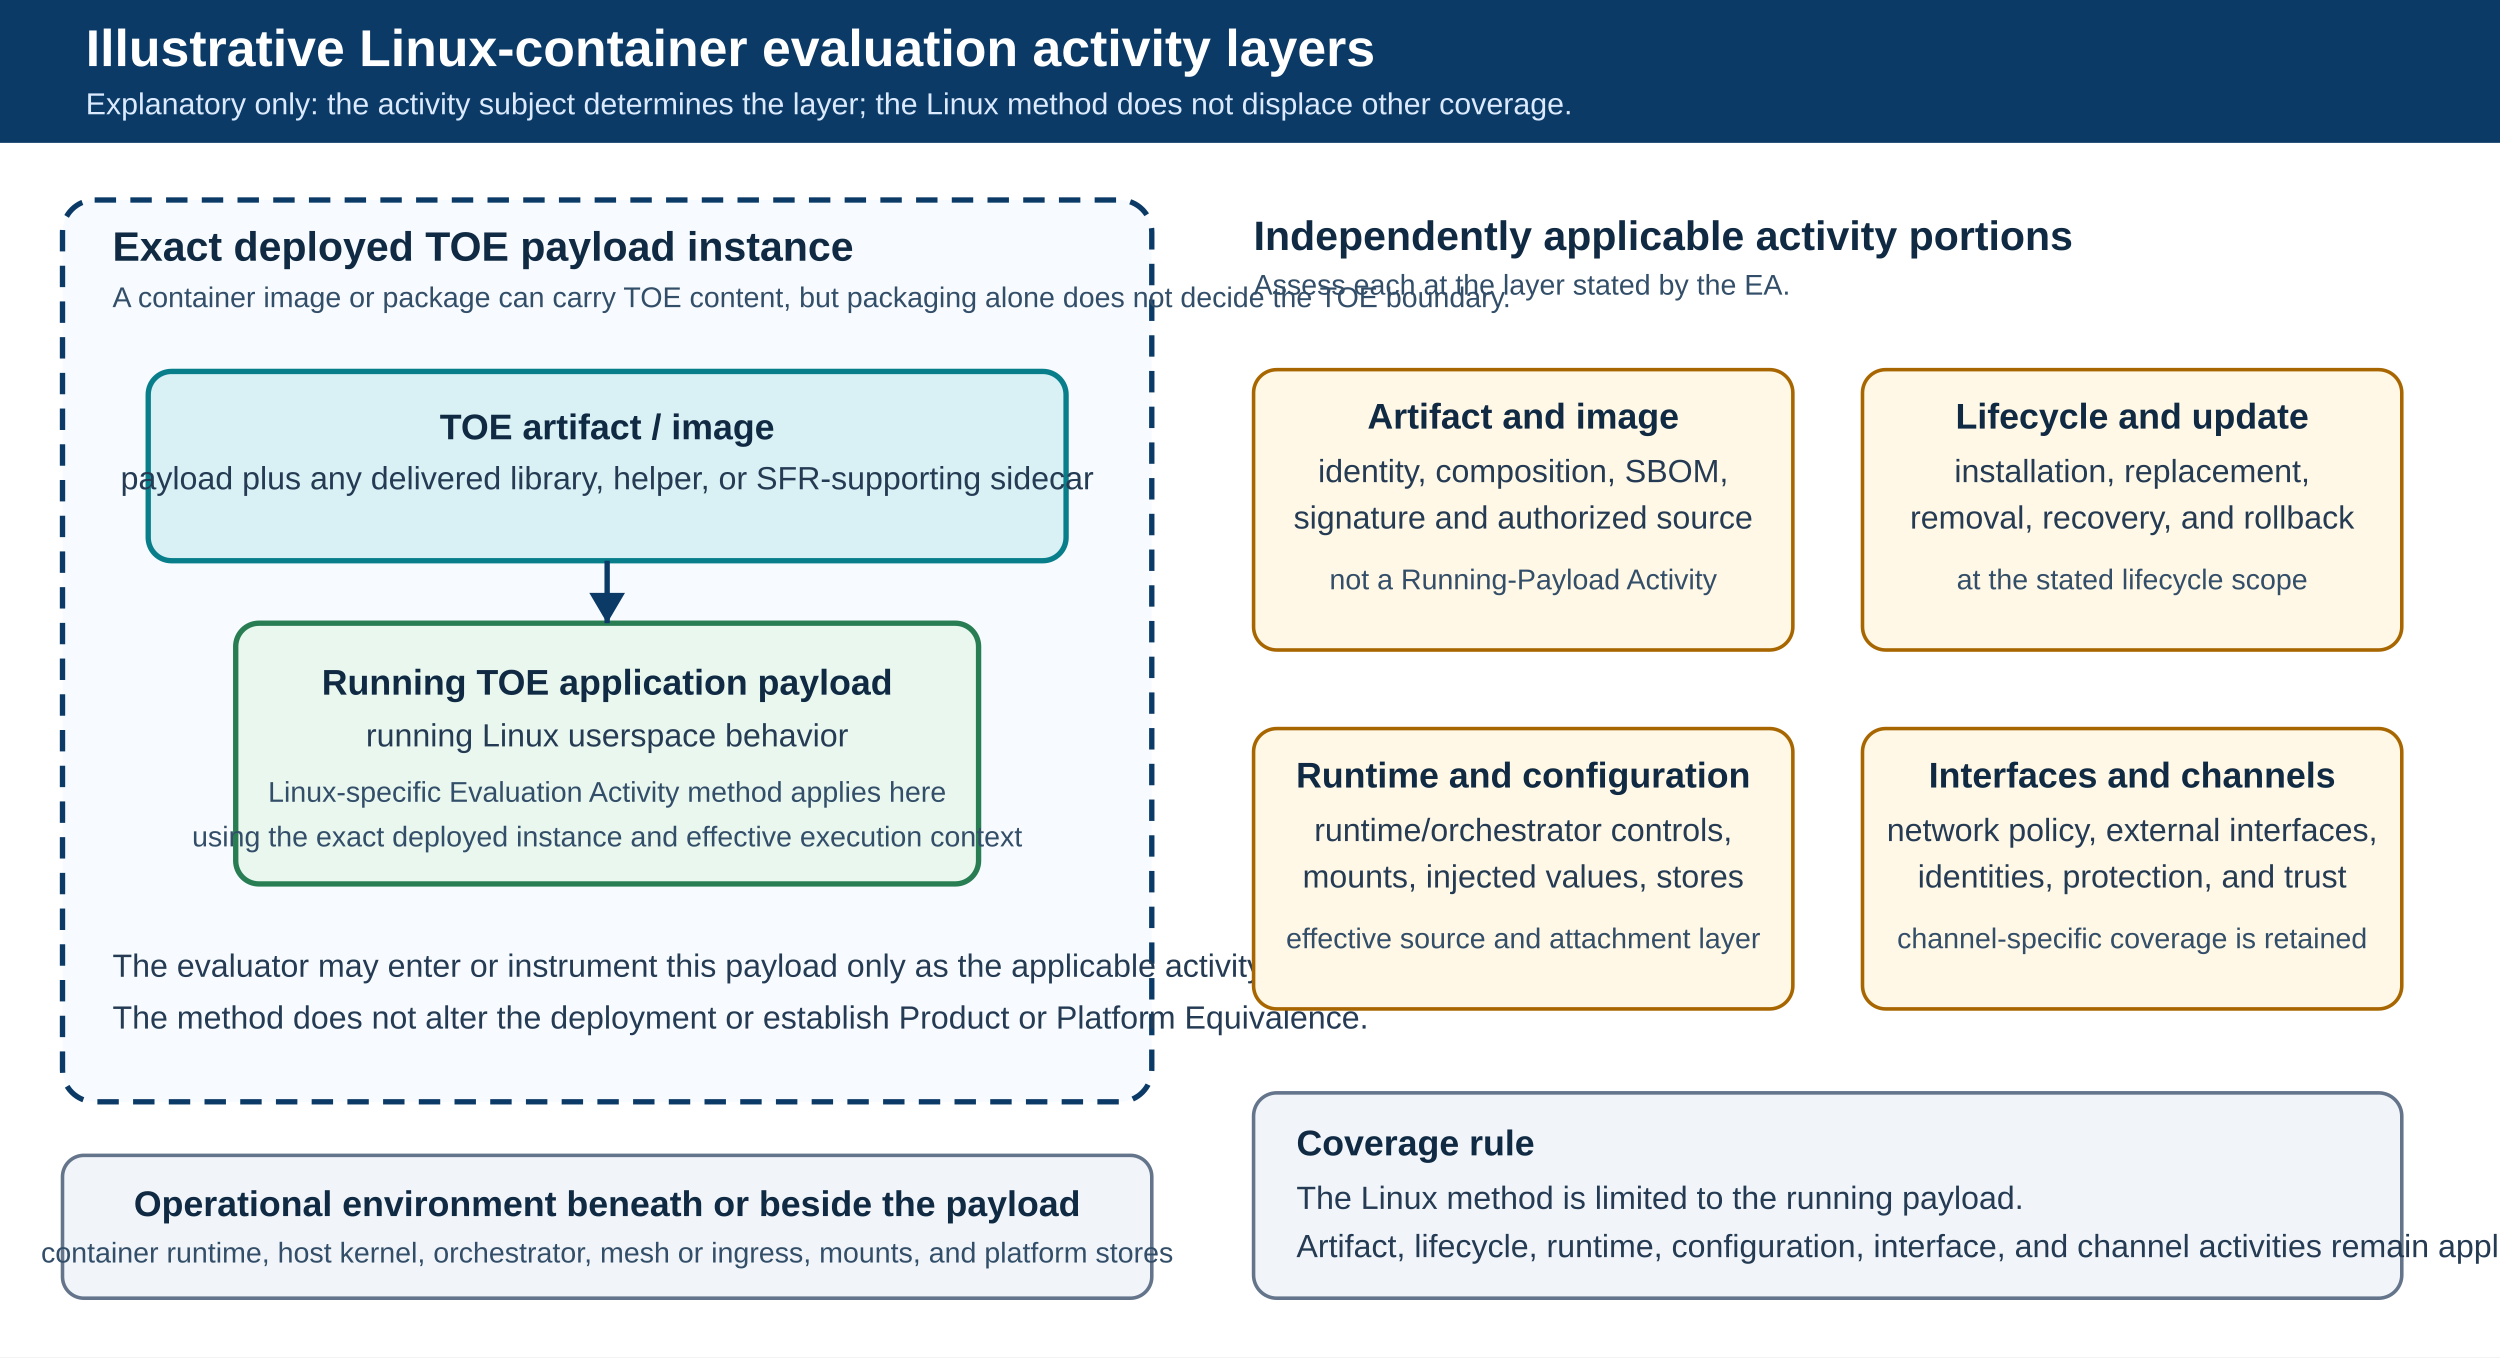
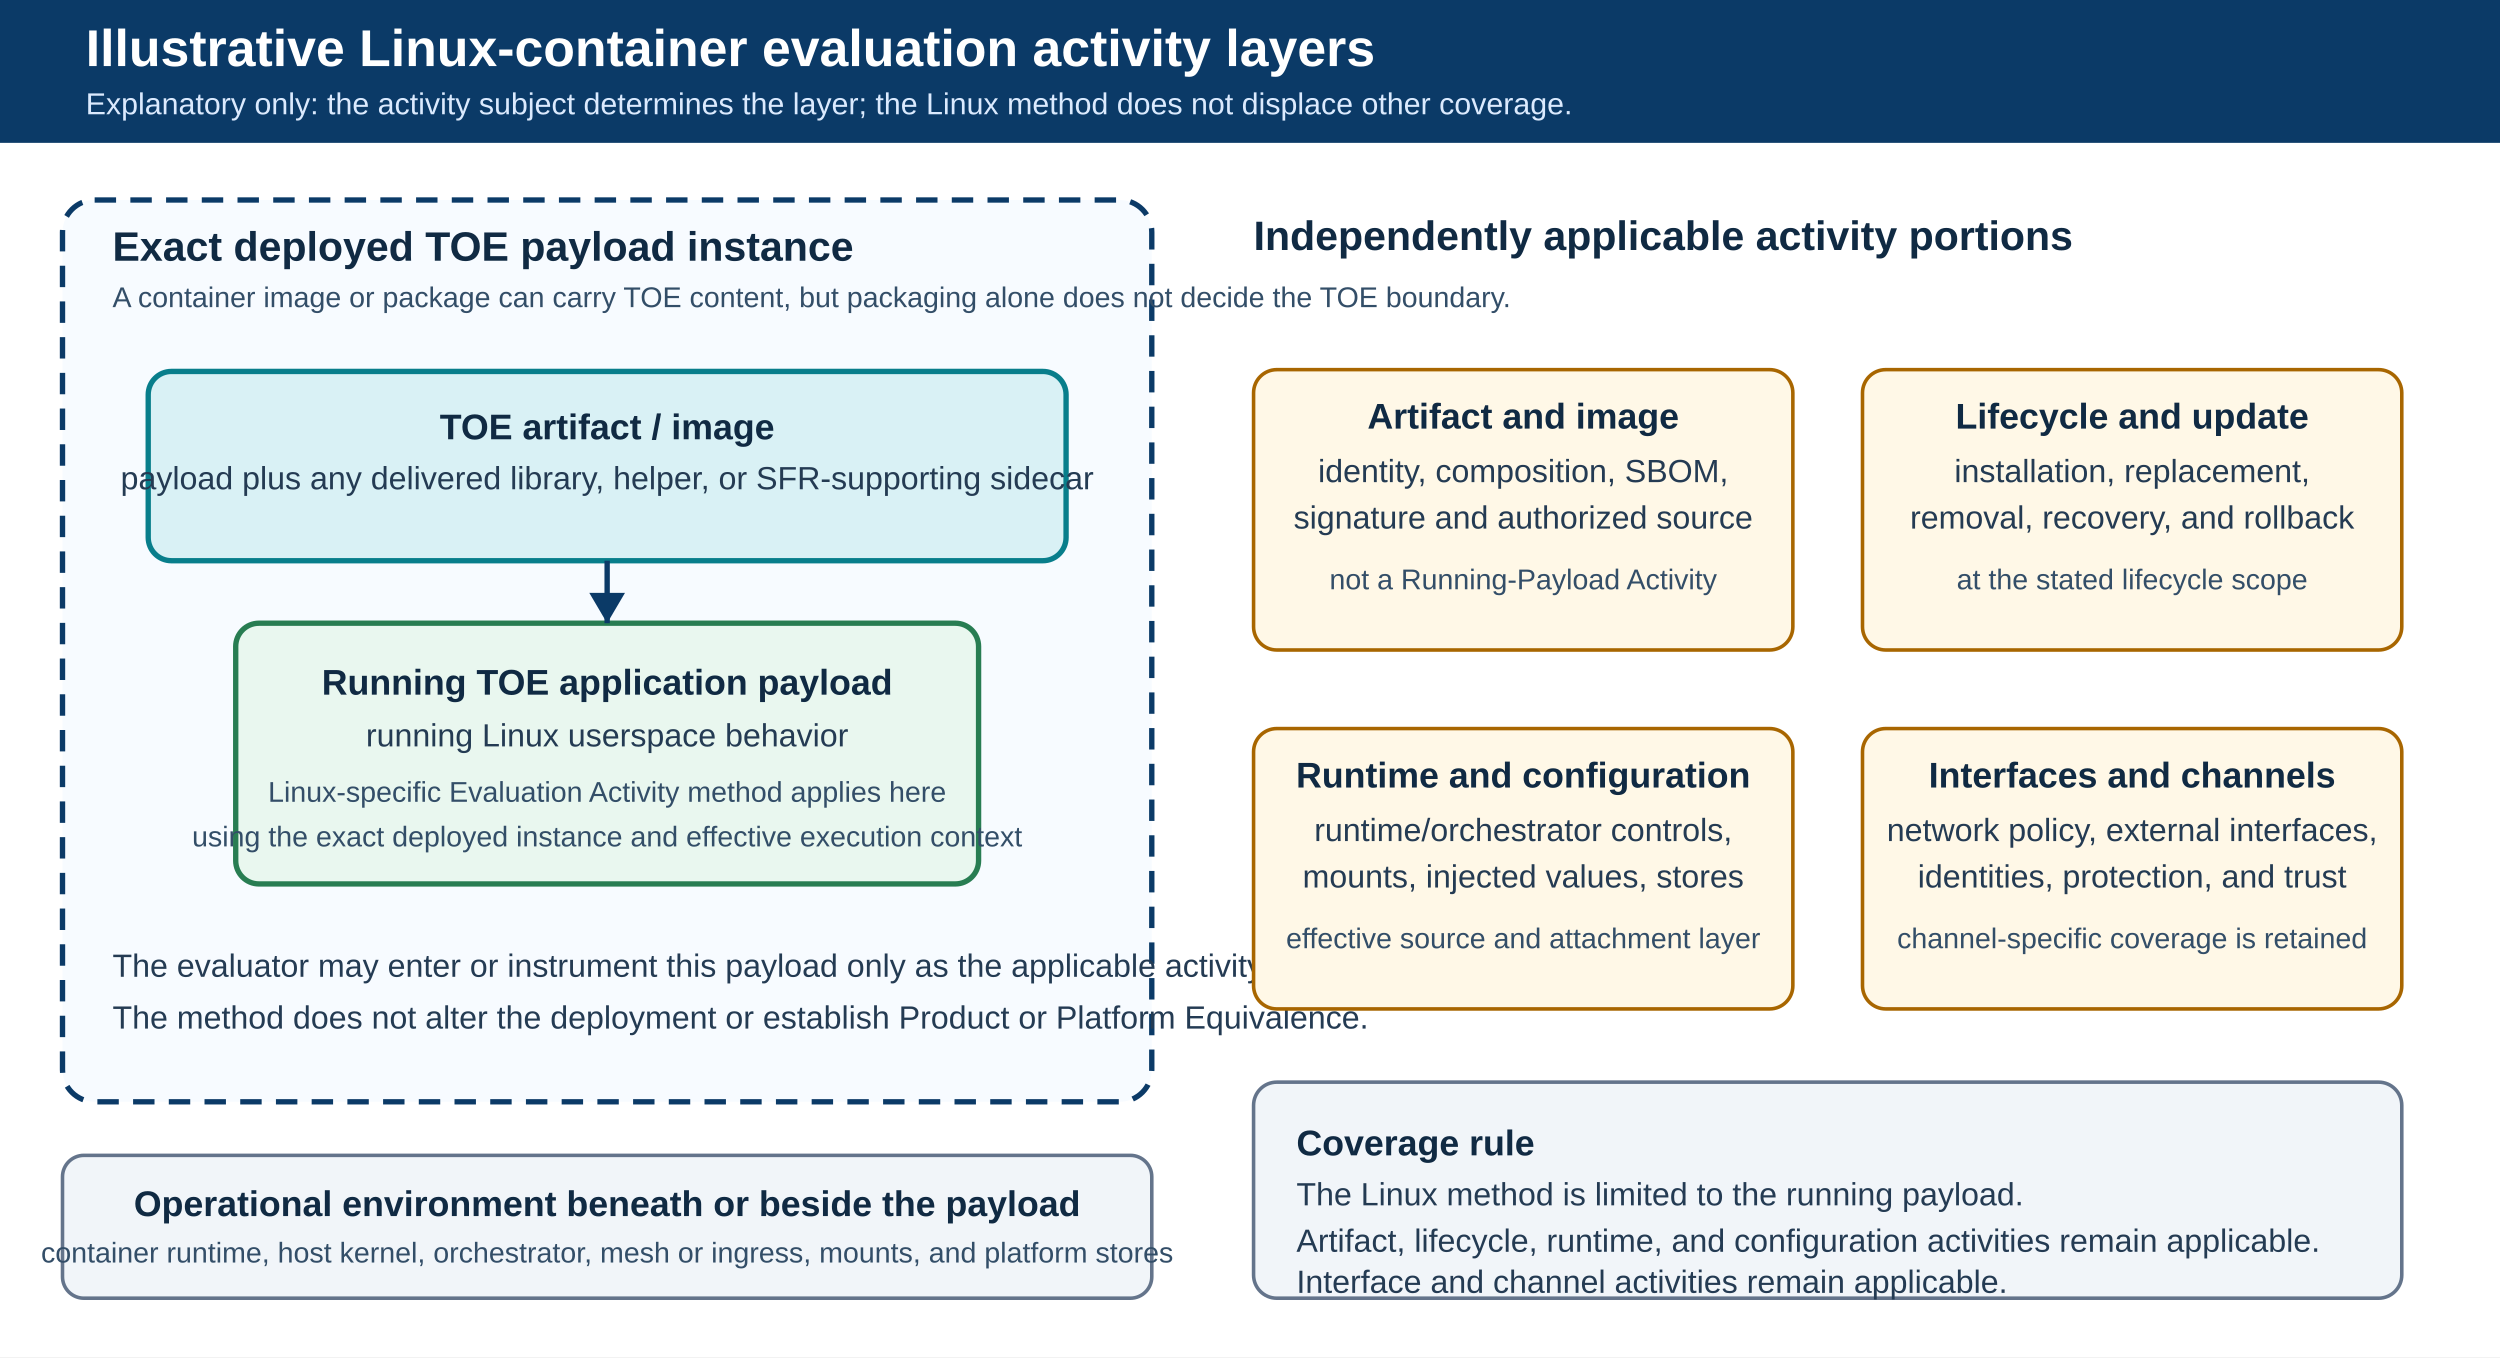
<svg xmlns="http://www.w3.org/2000/svg" width="1400" height="760" viewBox="0 0 1400 760" role="img" aria-labelledby="title desc">
  <style>
    .title { font: 700 29px Arial, Helvetica, sans-serif; fill: #ffffff; }
    .subtitle { font: 17px Arial, Helvetica, sans-serif; fill: #dbeafe; }
    .section { font: 700 23px Arial, Helvetica, sans-serif; fill: #102a43; }
    .label { font: 700 20px Arial, Helvetica, sans-serif; fill: #102a43; }
    .body { font: 18px Arial, Helvetica, sans-serif; fill: #243b53; }
    .small { font: 16px Arial, Helvetica, sans-serif; fill: #334e68; }
    .toe { fill: #f7fbff; stroke: #0b3a67; stroke-width: 3; stroke-dasharray: 12 8; }
    .payload { fill: #d9f1f5; stroke: #087e8b; stroke-width: 3; }
    .running { fill: #e9f7ef; stroke: #287d52; stroke-width: 3; }
    .oe { fill: #f1f5f9; stroke: #64748b; stroke-width: 2; }
    .retained { fill: #fff8e7; stroke: #a86600; stroke-width: 2; }
    .arrow { fill: none; stroke: #0b3a67; stroke-width: 3; }
  </style>
  <rect width="1400" height="760" fill="#ffffff" />
  <rect x="0" y="0" width="1400" height="80" fill="#0b3a67" />
  <text x="48" y="37" class="title">Illustrative Linux-container evaluation activity layers</text>
  <text x="48" y="64" class="subtitle">Explanatory only: the activity subject determines the layer; the Linux method does not displace other coverage.</text>
  <rect x="35" y="112" width="610" height="505" rx="18" class="toe" />
  <text x="63" y="146" class="section">Exact deployed TOE payload instance</text>
  <text x="63" y="172" class="small">A container image or package can carry TOE content, but packaging alone does not decide the TOE boundary.</text>
  <rect x="83" y="208" width="514" height="106" rx="13" class="payload" />
  <text x="340" y="246" class="label" text-anchor="middle">TOE artifact / image</text>
  <text x="340" y="274" class="body" text-anchor="middle">payload plus any delivered library, helper, or SFR-supporting sidecar</text>
  <rect x="132" y="349" width="416" height="146" rx="13" class="running" />
  <text x="340" y="389" class="label" text-anchor="middle">Running TOE application payload</text>
  <text x="340" y="418" class="body" text-anchor="middle">running Linux userspace behavior</text>
  <text x="340" y="449" class="small" text-anchor="middle">Linux-specific Evaluation Activity method applies here</text>
  <text x="340" y="474" class="small" text-anchor="middle">using the exact deployed instance and effective execution context</text>
  <path d="M340 314 L340 349" class="arrow" />
  <polygon points="340,349 330,332 350,332" fill="#0b3a67" />
  <text x="63" y="547" class="body">The evaluator may enter or instrument this payload only as the applicable activity permits.</text>
  <text x="63" y="576" class="body">The method does not alter the deployment or establish Product or Platform Equivalence.</text>
  <rect x="35" y="647" width="610" height="80" rx="12" class="oe" />
  <text x="340" y="681" class="label" text-anchor="middle">Operational environment beneath or beside the payload</text>
  <text x="340" y="707" class="small" text-anchor="middle">container runtime, host kernel, orchestrator, mesh or ingress, mounts, and platform stores</text>
  <text x="702" y="140" class="section">Independently applicable activity portions</text>
-   <text x="702" y="165" class="small">Assess each at the layer stated by the EA.</text>
  <rect x="702" y="207" width="302" height="157" rx="13" class="retained" />
  <text x="853" y="240" class="label" text-anchor="middle">Artifact and image</text>
  <text x="853" y="270" class="body" text-anchor="middle">identity, composition, SBOM,</text>
  <text x="853" y="296" class="body" text-anchor="middle">signature and authorized source</text>
  <text x="853" y="330" class="small" text-anchor="middle">not a Running-Payload Activity</text>
  <rect x="1043" y="207" width="302" height="157" rx="13" class="retained" />
  <text x="1194" y="240" class="label" text-anchor="middle">Lifecycle and update</text>
  <text x="1194" y="270" class="body" text-anchor="middle">installation, replacement,</text>
  <text x="1194" y="296" class="body" text-anchor="middle">removal, recovery, and rollback</text>
  <text x="1194" y="330" class="small" text-anchor="middle">at the stated lifecycle scope</text>
  <rect x="702" y="408" width="302" height="157" rx="13" class="retained" />
  <text x="853" y="441" class="label" text-anchor="middle">Runtime and configuration</text>
  <text x="853" y="471" class="body" text-anchor="middle">runtime/orchestrator controls,</text>
  <text x="853" y="497" class="body" text-anchor="middle">mounts, injected values, stores</text>
  <text x="853" y="531" class="small" text-anchor="middle">effective source and attachment layer</text>
  <rect x="1043" y="408" width="302" height="157" rx="13" class="retained" />
  <text x="1194" y="441" class="label" text-anchor="middle">Interfaces and channels</text>
  <text x="1194" y="471" class="body" text-anchor="middle">network policy, external interfaces,</text>
  <text x="1194" y="497" class="body" text-anchor="middle">identities, protection, and trust</text>
  <text x="1194" y="531" class="small" text-anchor="middle">channel-specific coverage is retained</text>
-   <rect x="702" y="612" width="643" height="115" rx="13" fill="#f1f5f9" stroke="#64748b" stroke-width="2" />
+   <rect x="702" y="606" width="643" height="121" rx="13" fill="#f1f5f9" stroke="#64748b" stroke-width="2" />
  <text x="726" y="647" class="label">Coverage rule</text>
-   <text x="726" y="677" class="body">The Linux method is limited to the running payload.</text>
-   <text x="726" y="704" class="body">Artifact, lifecycle, runtime, configuration, interface, and channel activities remain applicable.</text>
+   <text x="726" y="675" class="body">The Linux method is limited to the running payload.</text>
+   <text x="726" y="701" class="body">Artifact, lifecycle, runtime, and configuration activities remain applicable.</text>
+   <text x="726" y="724" class="body">Interface and channel activities remain applicable.</text>
</svg>
